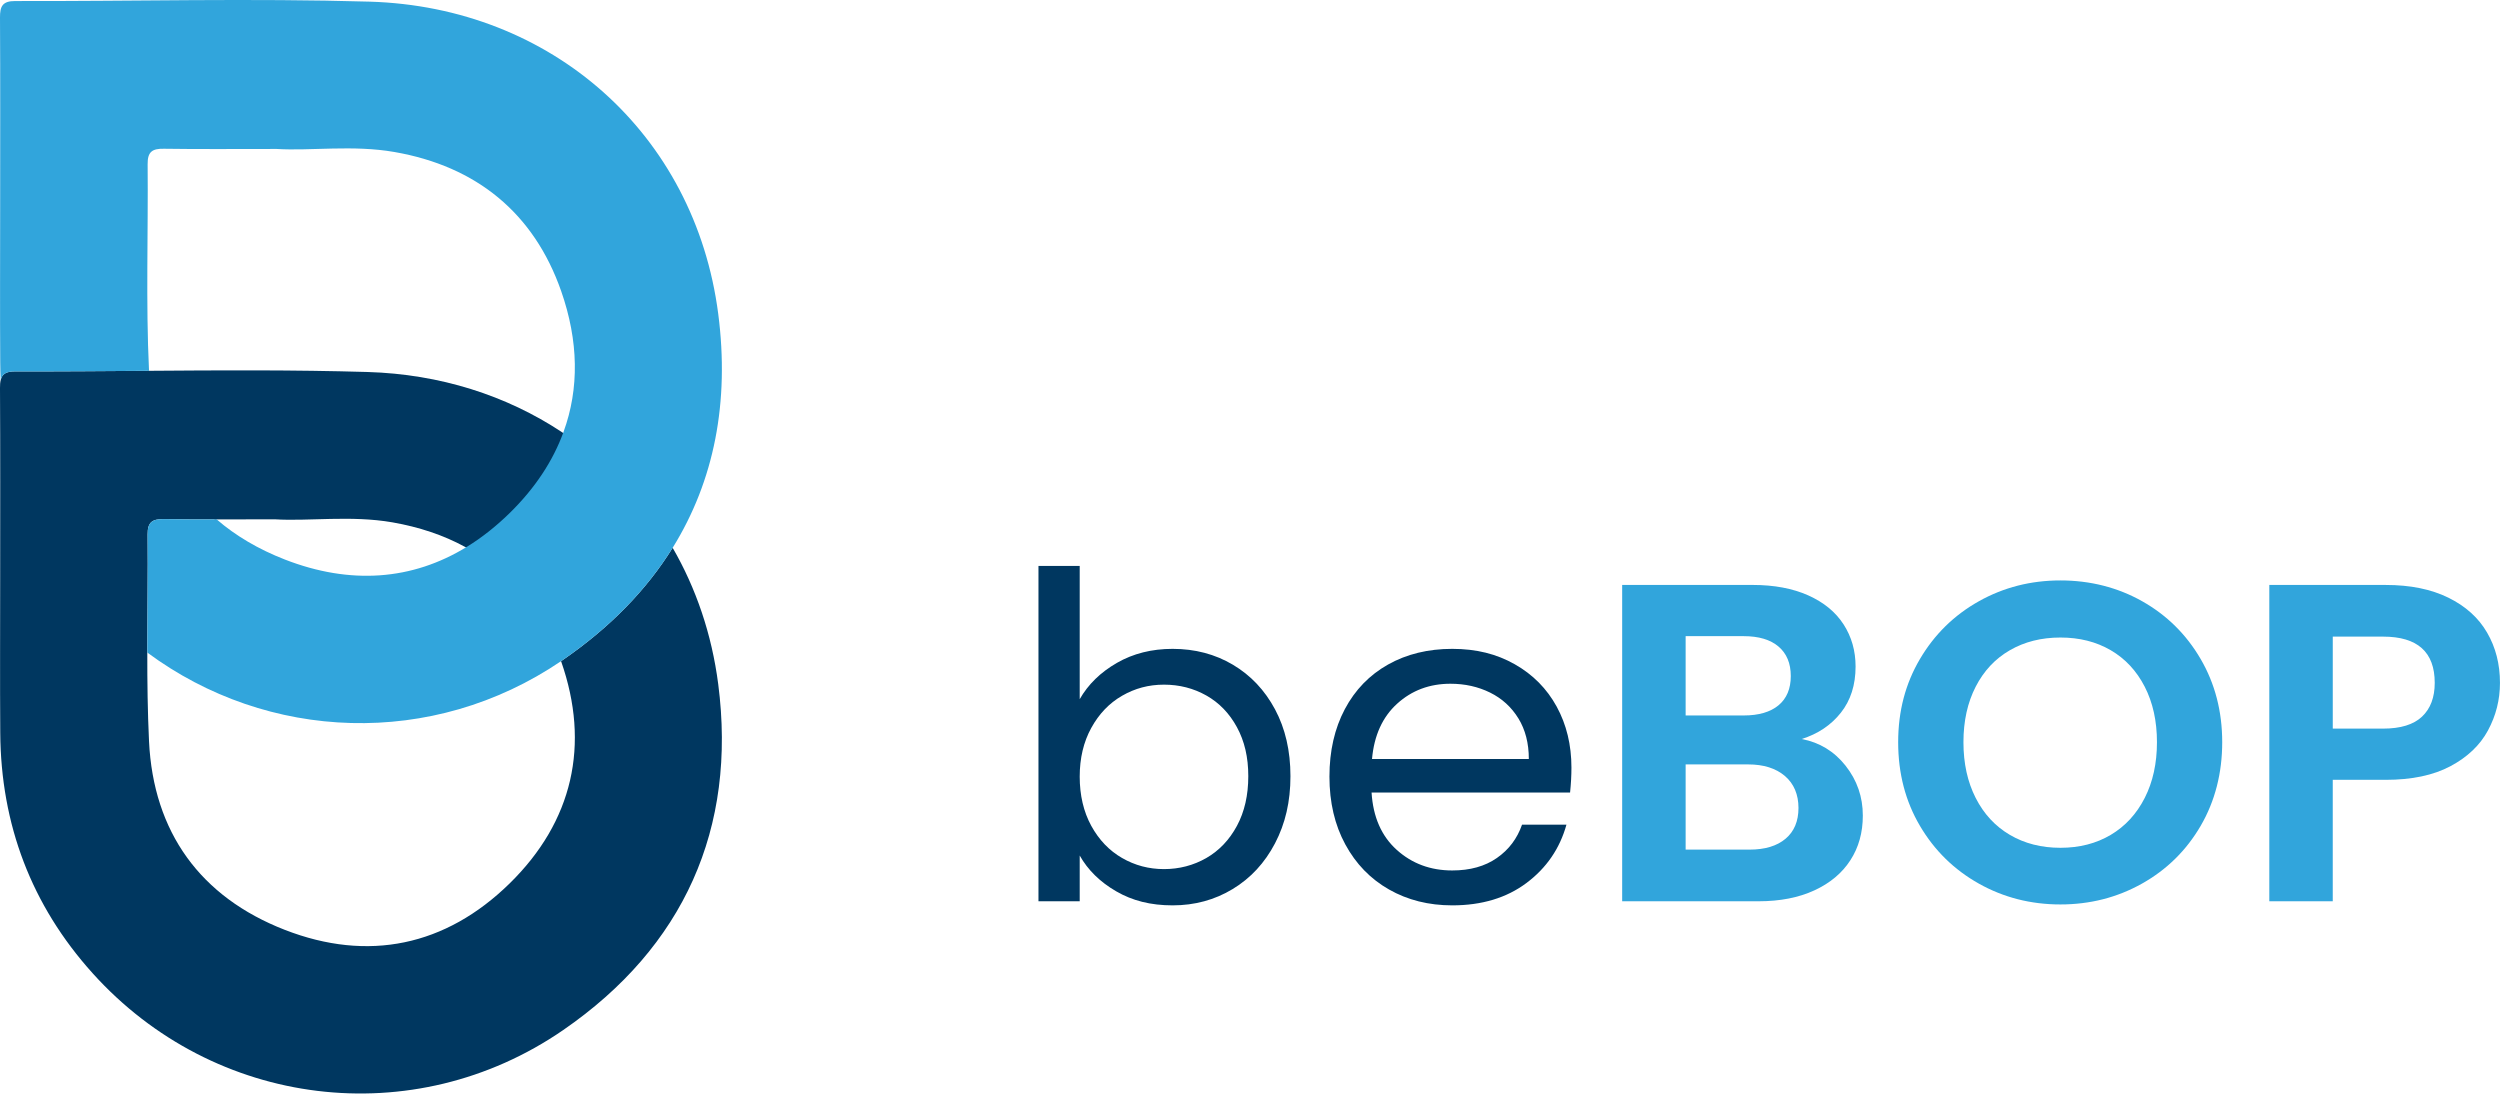
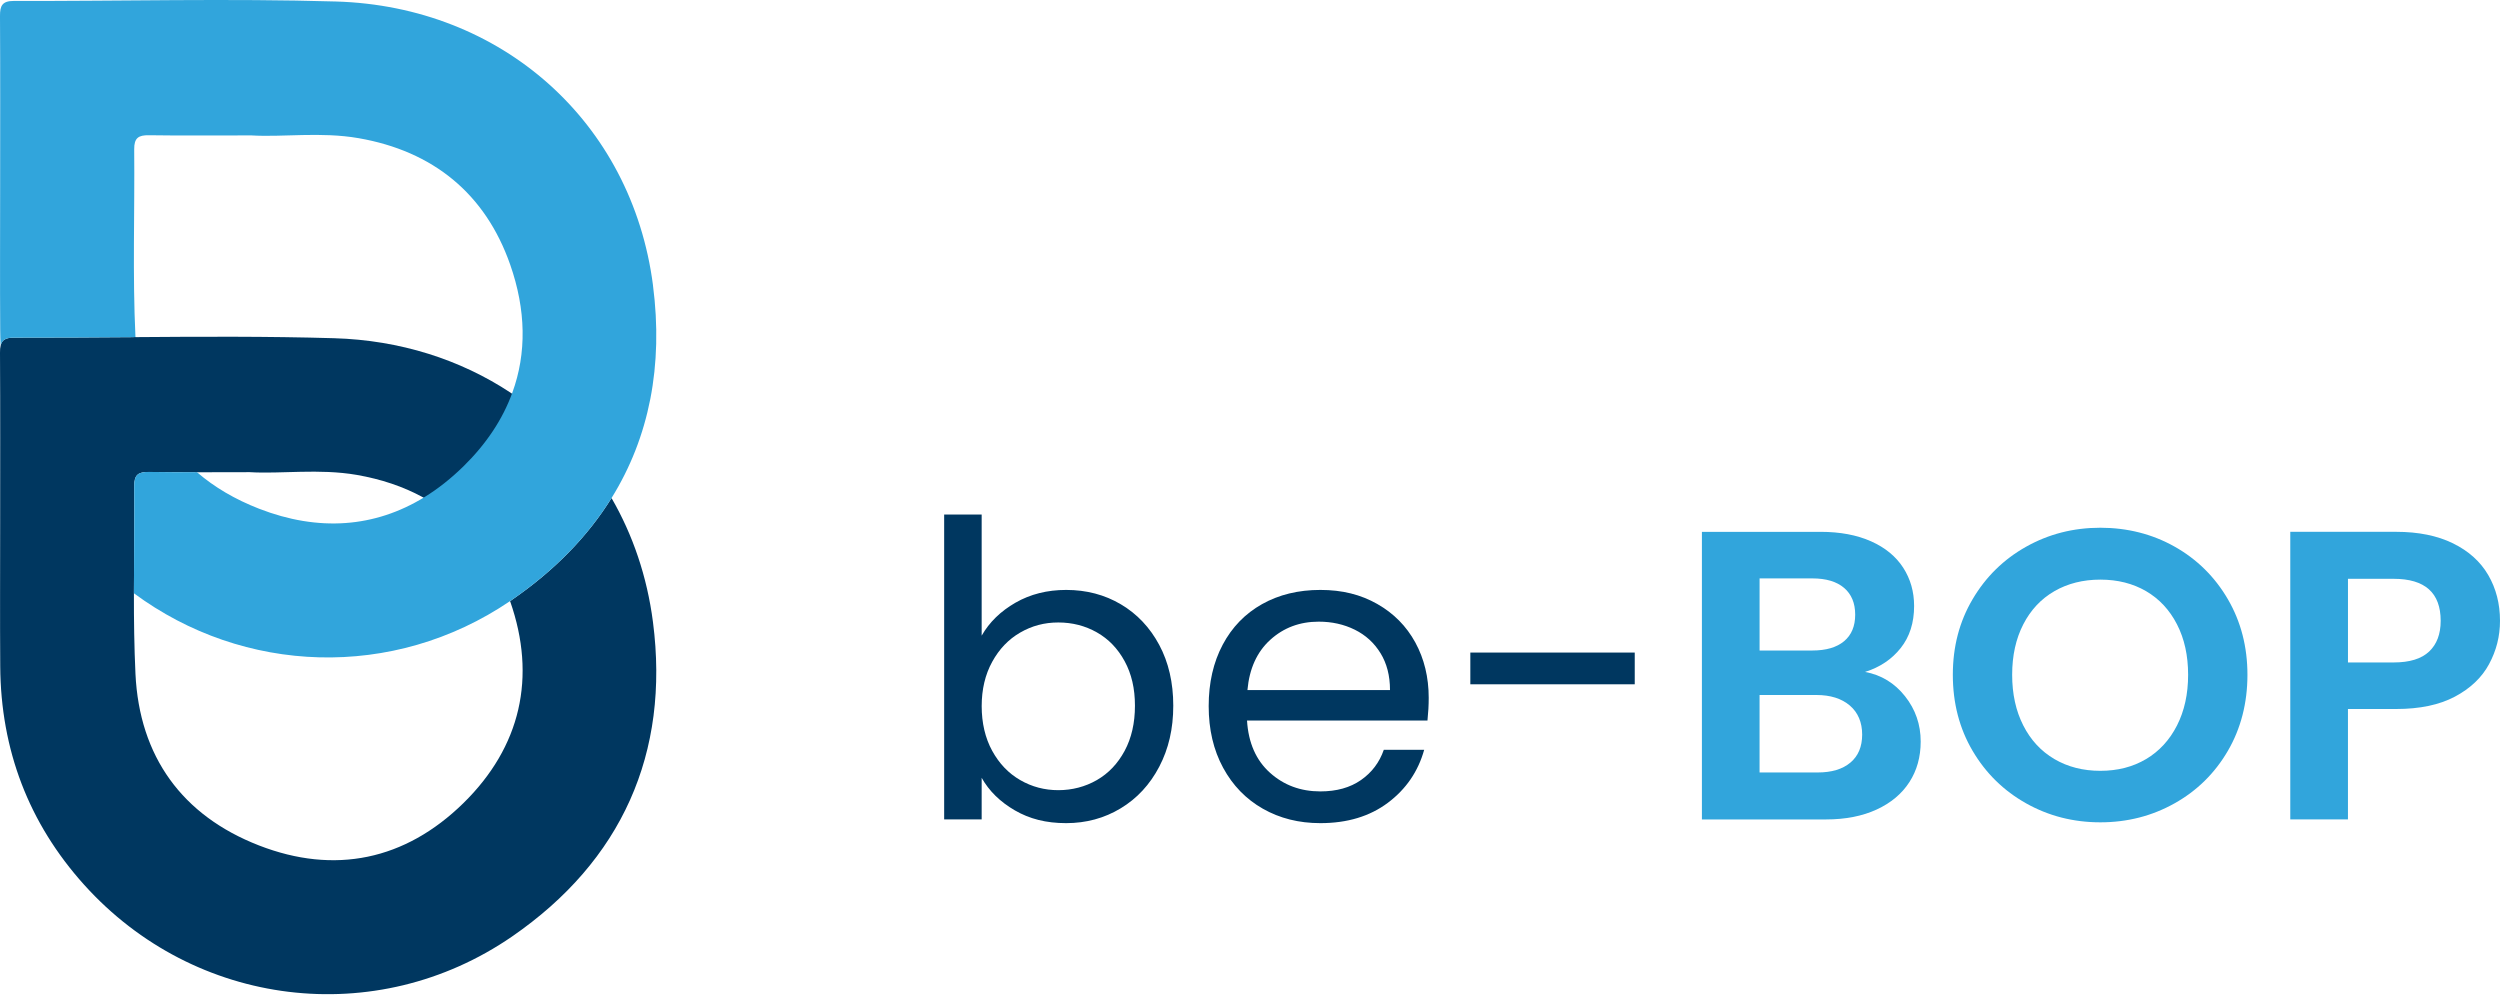
- <svg xmlns="http://www.w3.org/2000/svg" id="oo" viewBox="0 0 1566.56 685.22">
+ <svg xmlns="http://www.w3.org/2000/svg" id="oo" viewBox="0 0 1412.55 561.75">
  <defs>
-     <style>.cls-1{fill:#31a5dc;}.cls-1,.cls-2{stroke-width:0px;}.cls-2{fill:#003760;}</style>
+     <style>
+       .cls-1 {
+         fill: #31a5dc;
+       }
+ 
+       .cls-1, .cls-2 {
+         stroke-width: 0px;
+       }
+ 
+       .cls-2 {
+         fill: #003760;
+       }
+     </style>
  </defs>
-   <path class="cls-2" d="m699.86,415.39c10.22-5.87,21.87-8.8,34.93-8.8,14.01,0,26.6,3.32,37.77,9.94,11.17,6.63,19.97,15.95,26.41,27.97,6.43,12.03,9.66,25.98,9.66,41.89s-3.22,29.72-9.66,42.03c-6.44,12.31-15.29,21.87-26.55,28.68-11.27,6.82-23.81,10.22-37.63,10.22s-25.23-2.93-35.36-8.8c-10.13-5.87-17.75-13.35-22.86-22.43v28.68h-25.84v-210.14h25.84v83.49c5.3-9.27,13.06-16.85,23.29-22.72Zm75.25,40.32c-4.73-8.71-11.12-15.33-19.17-19.88-8.05-4.54-16.9-6.81-26.55-6.81s-18.22,2.32-26.27,6.96c-8.05,4.64-14.48,11.36-19.31,20.16-4.83,8.8-7.24,18.98-7.24,30.53s2.41,22.01,7.24,30.81c4.83,8.8,11.26,15.53,19.31,20.16,8.04,4.64,16.8,6.96,26.27,6.96s18.5-2.32,26.55-6.96c8.04-4.64,14.43-11.36,19.17-20.16,4.73-8.8,7.1-19.17,7.1-31.1s-2.37-21.96-7.1-30.67Z" />
-   <path class="cls-2" d="m983.84,496.61h-124.38c.94,15.33,6.2,27.31,15.76,35.92,9.56,8.62,21.16,12.92,34.79,12.92,11.17,0,20.49-2.6,27.97-7.81,7.48-5.2,12.73-12.16,15.76-20.87h27.83c-4.17,14.96-12.5,27.12-24.99,36.49-12.5,9.37-28.02,14.06-46.57,14.06-14.77,0-27.97-3.31-39.61-9.94-11.64-6.62-20.78-16.04-27.4-28.26-6.63-12.21-9.94-26.36-9.94-42.45s3.22-30.19,9.65-42.31c6.43-12.11,15.48-21.44,27.12-27.97s25.03-9.8,40.18-9.8,27.83,3.22,39.19,9.66c11.36,6.44,20.11,15.29,26.27,26.55,6.15,11.27,9.23,24,9.23,38.19,0,4.93-.28,10.13-.85,15.62Zm-32.37-46.43c-4.36-7.1-10.27-12.49-17.75-16.19-7.48-3.69-15.76-5.54-24.85-5.54-13.06,0-24.19,4.17-33.37,12.49-9.19,8.33-14.44,19.88-15.76,34.65h98.26c0-9.84-2.18-18.32-6.53-25.42Z" />
-   <path class="cls-1" d="m1156.5,479.85c7.19,9.09,10.79,19.5,10.79,31.24,0,10.61-2.6,19.93-7.81,27.97-5.21,8.05-12.73,14.34-22.58,18.88-9.85,4.54-21.49,6.82-34.93,6.82h-85.48v-198.22h81.79c13.44,0,25.03,2.18,34.79,6.53,9.75,4.36,17.13,10.41,22.15,18.17,5.01,7.77,7.53,16.57,7.53,26.41,0,11.55-3.08,21.2-9.23,28.97-6.15,7.77-14.34,13.25-24.56,16.47,11.17,2.09,20.35,7.67,27.55,16.75Zm-100.24-31.52h36.35c9.46,0,16.75-2.13,21.87-6.39,5.11-4.26,7.67-10.37,7.67-18.32s-2.56-14.1-7.67-18.46c-5.11-4.35-12.4-6.53-21.87-6.53h-36.35v49.7Zm62.62,77.24c5.39-4.54,8.09-10.98,8.09-19.31s-2.84-15.19-8.52-20.02c-5.68-4.83-13.35-7.24-23-7.24h-39.19v53.39h40.04c9.66,0,17.18-2.27,22.58-6.82Z" />
-   <path class="cls-1" d="m1239.99,553.69c-15.53-8.71-27.83-20.77-36.92-36.21-9.09-15.43-13.63-32.89-13.63-52.39s4.54-36.68,13.63-52.11c9.09-15.43,21.39-27.5,36.92-36.21,15.52-8.71,32.56-13.06,51.12-13.06s35.83,4.36,51.26,13.06c15.43,8.71,27.64,20.78,36.63,36.21,8.99,15.43,13.49,32.8,13.49,52.11s-4.5,36.97-13.49,52.39c-8.99,15.43-21.25,27.5-36.78,36.21-15.53,8.71-32.56,13.06-51.12,13.06s-35.59-4.35-51.12-13.06Zm82.64-30.53c9.09-5.4,16.19-13.11,21.3-23.14,5.11-10.03,7.67-21.68,7.67-34.93s-2.56-24.85-7.67-34.79c-5.11-9.94-12.21-17.56-21.3-22.86-9.09-5.3-19.59-7.95-31.52-7.95s-22.48,2.65-31.66,7.95c-9.19,5.3-16.33,12.92-21.44,22.86-5.11,9.94-7.67,21.54-7.67,34.79s2.56,24.9,7.67,34.93c5.11,10.04,12.26,17.75,21.44,23.14,9.18,5.39,19.74,8.09,31.66,8.09s22.43-2.7,31.52-8.09Z" />
-   <path class="cls-1" d="m1559.03,457.71c-5.02,9.28-12.88,16.75-23.57,22.43-10.7,5.68-24.19,8.52-40.47,8.52h-33.23v76.11h-39.76v-198.22h72.98c15.33,0,28.4,2.65,39.19,7.95,10.79,5.3,18.89,12.59,24.28,21.87,5.4,9.28,8.09,19.79,8.09,31.52,0,10.61-2.51,20.54-7.52,29.82Zm-41.32-8.66c5.3-5.01,7.95-12.07,7.95-21.16,0-19.31-10.79-28.97-32.37-28.97h-31.52v57.65h31.52c10.98,0,19.12-2.51,24.42-7.52Z" />
-   <path class="cls-2" d="m351.9,270.65c-34.55-22.82-76.15-36.22-121.61-37.55-46-1.36-92.05-1.1-138.13-.74,1.87,39.16,16.37,70.59,42.41,93.13,11.7-.03,24-.08,37.52-.08,21.46,1.33,47.79-2.61,73.79,1.9,16.85,2.95,32.04,8.04,45.44,15.34,27.51,14.88,47.51,38.85,59.04,71.64.44-.28.9-.59,1.33-.9,29.27-20.18,52.2-43.67,68.59-70.13-16.98-29.43-40.34-54.12-68.38-72.61Z" />
-   <path class="cls-2" d="m352.91,645.46c-93.77,64.57-218.73,48.92-294.85-35.58C19.67,567.27.54,516.68.16,459.26c-.23-32.76-.05-65.52-.05-98.25C.11,321.72.23,282.41,0,243.12c-.03-1.97.1-3.66.46-5.05.87-3.64,3.3-5.38,9.12-5.35,27.92.08,55.86-.18,83.8-.36,1.87,39.16,16.37,70.59,42.41,93.13-11.4,0-22.23-.03-33.07-.2-7.27-.1-10.3,1.82-10.22,9.68.23,24.64-.18,49.3-.2,73.94-.03,18.52.2,37.04,1.08,55.53,2.71,57.01,32.19,97.66,85.14,118.25,52.15,20.28,100.76,10.12,140.79-29.07,39.7-38.88,50.58-86.98,32.32-139.18-.03-.05-.03-.1-.05-.15.44-.28.9-.59,1.33-.9,29.27-20.18,52.2-43.67,68.59-70.13,14.62,25.28,24.51,54.07,28.56,85.47,11.68,90.28-21.49,164.64-97.15,216.73Z" />
-   <path class="cls-1" d="m450.06,196.66C435.44,83.73,345.54,4.36,231.51,1.03,157.59-1.15,83.55.83,9.58.65,1.54.62-.05,3.95,0,11.05c.23,39.29.1,78.6.1,117.89,0,32.73-.18,65.49.05,98.22.03,3.66.13,7.3.31,10.91.87-3.64,3.3-5.38,9.12-5.35,27.92.08,55.86-.18,83.8-.36v-.03c-2.05-43.05-.46-86.29-.87-129.44-.08-7.86,2.95-9.81,10.22-9.68,21.95.33,43.93.13,70.59.13,21.46,1.33,47.79-2.64,73.79,1.9,51.48,8.94,87.41,38.29,104.52,87.13,10.94,31.27,11.42,61.06,1.49,88.29-6.61,18.21-17.88,35.29-33.81,50.89-8.55,8.35-17.47,15.39-26.76,21.1-34.19,21.03-73.02,23.92-114.03,7.97-16.57-6.45-30.86-14.88-42.72-25.13-11.4,0-22.23-.03-33.07-.2-7.27-.1-10.3,1.82-10.22,9.68.23,24.64-.18,49.3-.2,73.94,75.48,55.89,178.7,60.06,259.27,5.38.44-.28.9-.59,1.33-.9,29.27-20.18,52.2-43.67,68.59-70.13,26.02-41.93,35.73-91.26,28.56-146.6Z" />
+   <g>
+     <path class="cls-2" d="m573.76,340.54c8.38-4.81,17.93-7.22,28.63-7.22,11.48,0,21.8,2.72,30.96,8.15,9.16,5.43,16.37,13.08,21.65,22.93,5.27,9.86,7.92,21.3,7.92,34.34s-2.64,24.37-7.92,34.46c-5.28,10.09-12.54,17.93-21.77,23.51-9.24,5.59-19.52,8.38-30.85,8.38s-20.68-2.4-28.98-7.22c-8.3-4.81-14.55-10.94-18.74-18.39v23.51h-21.19v-172.28h21.19v68.45c4.34-7.6,10.71-13.81,19.09-18.62Zm61.69,33.06c-3.88-7.14-9.12-12.57-15.71-16.3-6.6-3.73-13.85-5.59-21.77-5.59s-14.94,1.9-21.53,5.7c-6.6,3.8-11.87,9.31-15.83,16.53-3.96,7.22-5.94,15.56-5.94,25.03s1.98,18.04,5.94,25.26c3.96,7.22,9.23,12.73,15.83,16.53,6.59,3.81,13.77,5.7,21.53,5.7s15.17-1.9,21.77-5.7c6.6-3.8,11.83-9.31,15.71-16.53,3.88-7.22,5.82-15.71,5.82-25.49s-1.94-18-5.82-25.14Z" />
+     <path class="cls-2" d="m806.56,407.12h-101.97c.78,12.57,5.08,22.39,12.92,29.45,7.83,7.06,17.34,10.59,28.52,10.59,9.16,0,16.8-2.13,22.93-6.4,6.13-4.27,10.44-9.97,12.92-17.11h22.81c-3.42,12.26-10.24,22.23-20.49,29.92-10.24,7.68-22.97,11.52-38.18,11.52-12.11,0-22.93-2.71-32.48-8.15-9.54-5.43-17.04-13.15-22.46-23.16-5.44-10.01-8.15-21.61-8.15-34.81s2.64-24.75,7.92-34.69c5.27-9.93,12.69-17.58,22.23-22.93,9.54-5.36,20.52-8.03,32.94-8.03s22.82,2.64,32.13,7.92c9.31,5.28,16.49,12.54,21.53,21.77,5.04,9.24,7.57,19.67,7.57,31.31,0,4.04-.23,8.3-.7,12.8Zm-26.54-38.06c-3.57-5.82-8.42-10.24-14.55-13.27-6.13-3.03-12.92-4.54-20.37-4.54-10.71,0-19.83,3.42-27.35,10.24-7.53,6.83-11.84,16.3-12.92,28.4h80.55c0-8.07-1.79-15.02-5.36-20.84Z" />
+     <path class="cls-2" d="m923.66,368.71v17.93h-92.89v-17.93h92.89Z" />
+     <path class="cls-1" d="m1076.38,393.39c5.9,7.45,8.85,15.99,8.85,25.61,0,8.69-2.14,16.34-6.4,22.93-4.27,6.6-10.44,11.76-18.51,15.48-8.07,3.72-17.62,5.59-28.63,5.59h-70.08v-162.5h67.05c11.02,0,20.52,1.79,28.52,5.35,7.99,3.57,14.04,8.54,18.16,14.9,4.11,6.37,6.17,13.58,6.17,21.65,0,9.47-2.52,17.38-7.57,23.75-5.04,6.37-11.76,10.87-20.14,13.5,9.16,1.71,16.68,6.29,22.58,13.74Zm-82.18-25.84h29.8c7.76,0,13.74-1.75,17.93-5.24,4.19-3.49,6.29-8.5,6.29-15.02s-2.1-11.56-6.29-15.13c-4.19-3.57-10.17-5.35-17.93-5.35h-29.8v40.74Zm51.33,63.32c4.42-3.73,6.63-9,6.63-15.83s-2.33-12.46-6.98-16.41c-4.66-3.96-10.94-5.94-18.86-5.94h-32.13v43.77h32.83c7.92,0,14.08-1.86,18.51-5.59Z" />
+     <path class="cls-1" d="m1144.83,453.92c-12.73-7.14-22.82-17.03-30.27-29.68-7.45-12.65-11.17-26.97-11.17-42.95s3.72-30.07,11.17-42.72c7.45-12.65,17.54-22.54,30.27-29.68,12.72-7.14,26.69-10.71,41.91-10.71s29.37,3.57,42.02,10.71c12.65,7.14,22.66,17.04,30.03,29.68,7.37,12.65,11.06,26.89,11.06,42.72s-3.69,30.31-11.06,42.95c-7.37,12.65-17.42,22.55-30.15,29.68-12.73,7.14-26.7,10.71-41.91,10.71s-29.18-3.57-41.91-10.71Zm67.75-25.03c7.45-4.42,13.27-10.75,17.46-18.97,4.19-8.22,6.29-17.77,6.29-28.64s-2.09-20.37-6.29-28.52c-4.19-8.15-10.01-14.39-17.46-18.74-7.45-4.34-16.06-6.52-25.84-6.52s-18.43,2.18-25.96,6.52c-7.53,4.35-13.39,10.59-17.58,18.74s-6.29,17.66-6.29,28.52,2.1,20.41,6.29,28.64c4.19,8.23,10.05,14.55,17.58,18.97,7.53,4.42,16.18,6.64,25.96,6.64s18.39-2.21,25.84-6.64Z" />
+     <path class="cls-1" d="m1406.38,375.23c-4.11,7.61-10.56,13.74-19.32,18.39-8.77,4.66-19.83,6.98-33.18,6.98h-27.24v62.39h-32.59v-162.5h59.83c12.57,0,23.28,2.18,32.13,6.52,8.85,4.35,15.48,10.32,19.91,17.93,4.42,7.61,6.63,16.22,6.63,25.84,0,8.69-2.06,16.84-6.17,24.44Zm-33.87-7.1c4.34-4.11,6.52-9.89,6.52-17.34,0-15.83-8.85-23.75-26.54-23.75h-25.84v47.26h25.84c9,0,15.67-2.06,20.02-6.17Z" />
+   </g>
+   <g>
+     <g>
+       <path class="cls-2" d="m288.49,221.88c-28.33-18.71-62.42-29.69-99.69-30.78-37.71-1.11-75.46-.9-113.24-.61,1.53,32.1,13.42,57.87,34.77,76.35,9.6-.02,19.67-.06,30.76-.06,17.6,1.09,39.18-2.14,60.49,1.55,13.82,2.41,26.27,6.59,37.25,12.58,22.55,12.2,38.95,31.85,48.4,58.73.36-.23.74-.48,1.09-.73,24-16.55,42.79-35.8,56.23-57.49-13.92-24.13-33.07-44.37-56.06-59.53Z" />
+       <path class="cls-2" d="m289.32,529.15c-76.87,52.93-179.32,40.1-241.72-29.17C16.13,465.05.44,423.58.13,376.51c-.19-26.86-.04-53.71-.04-80.54C.09,263.75.19,231.52,0,199.31c-.02-1.62.08-3,.38-4.14.71-2.98,2.71-4.41,7.47-4.39,22.89.06,45.79-.15,68.7-.29,1.53,32.1,13.42,57.87,34.77,76.35-9.34,0-18.23-.02-27.11-.17-5.96-.08-8.44,1.49-8.38,7.94.19,20.2-.15,40.42-.17,60.62-.02,15.18.17,30.36.88,45.52,2.23,46.74,26.39,80.06,69.79,96.94,42.75,16.63,82.6,8.29,115.42-23.83,32.55-31.87,41.47-71.31,26.5-114.1-.02-.04-.02-.08-.04-.13.36-.23.74-.48,1.09-.73,24-16.55,42.79-35.8,56.23-57.49,11.99,20.72,20.09,44.32,23.41,70.07,9.57,74.01-17.62,134.97-79.64,177.68Z" />
+     </g>
+     <path class="cls-1" d="m368.96,161.22C356.97,68.65,283.27,3.58,189.8.85,129.2-.94,68.5.68,7.86.53,1.26.51-.04,3.24,0,9.06c.19,32.21.08,64.44.08,96.65,0,26.83-.15,53.69.04,80.52.02,3,.1,5.98.25,8.94.71-2.98,2.71-4.41,7.47-4.39,22.89.06,45.79-.15,68.7-.29v-.02c-1.68-35.3-.38-70.74-.71-106.12-.06-6.45,2.41-8.04,8.38-7.94,17.99.27,36.01.1,57.87.1,17.6,1.09,39.18-2.16,60.49,1.55,42.2,7.33,71.66,31.39,85.69,71.43,8.97,25.64,9.36,50.06,1.22,72.38-5.42,14.93-14.66,28.93-27.72,41.72-7.01,6.84-14.32,12.62-21.94,17.3-28.03,17.24-59.86,19.61-93.48,6.53-13.59-5.29-25.3-12.2-35.02-20.6-9.34,0-18.23-.02-27.11-.17-5.96-.08-8.44,1.49-8.38,7.94.19,20.2-.15,40.42-.17,60.62,61.88,45.82,146.5,49.24,212.55,4.41.36-.23.74-.48,1.09-.73,24-16.55,42.79-35.8,56.23-57.49,21.33-34.37,29.29-74.81,23.41-120.19Z" />
+   </g>
</svg>
